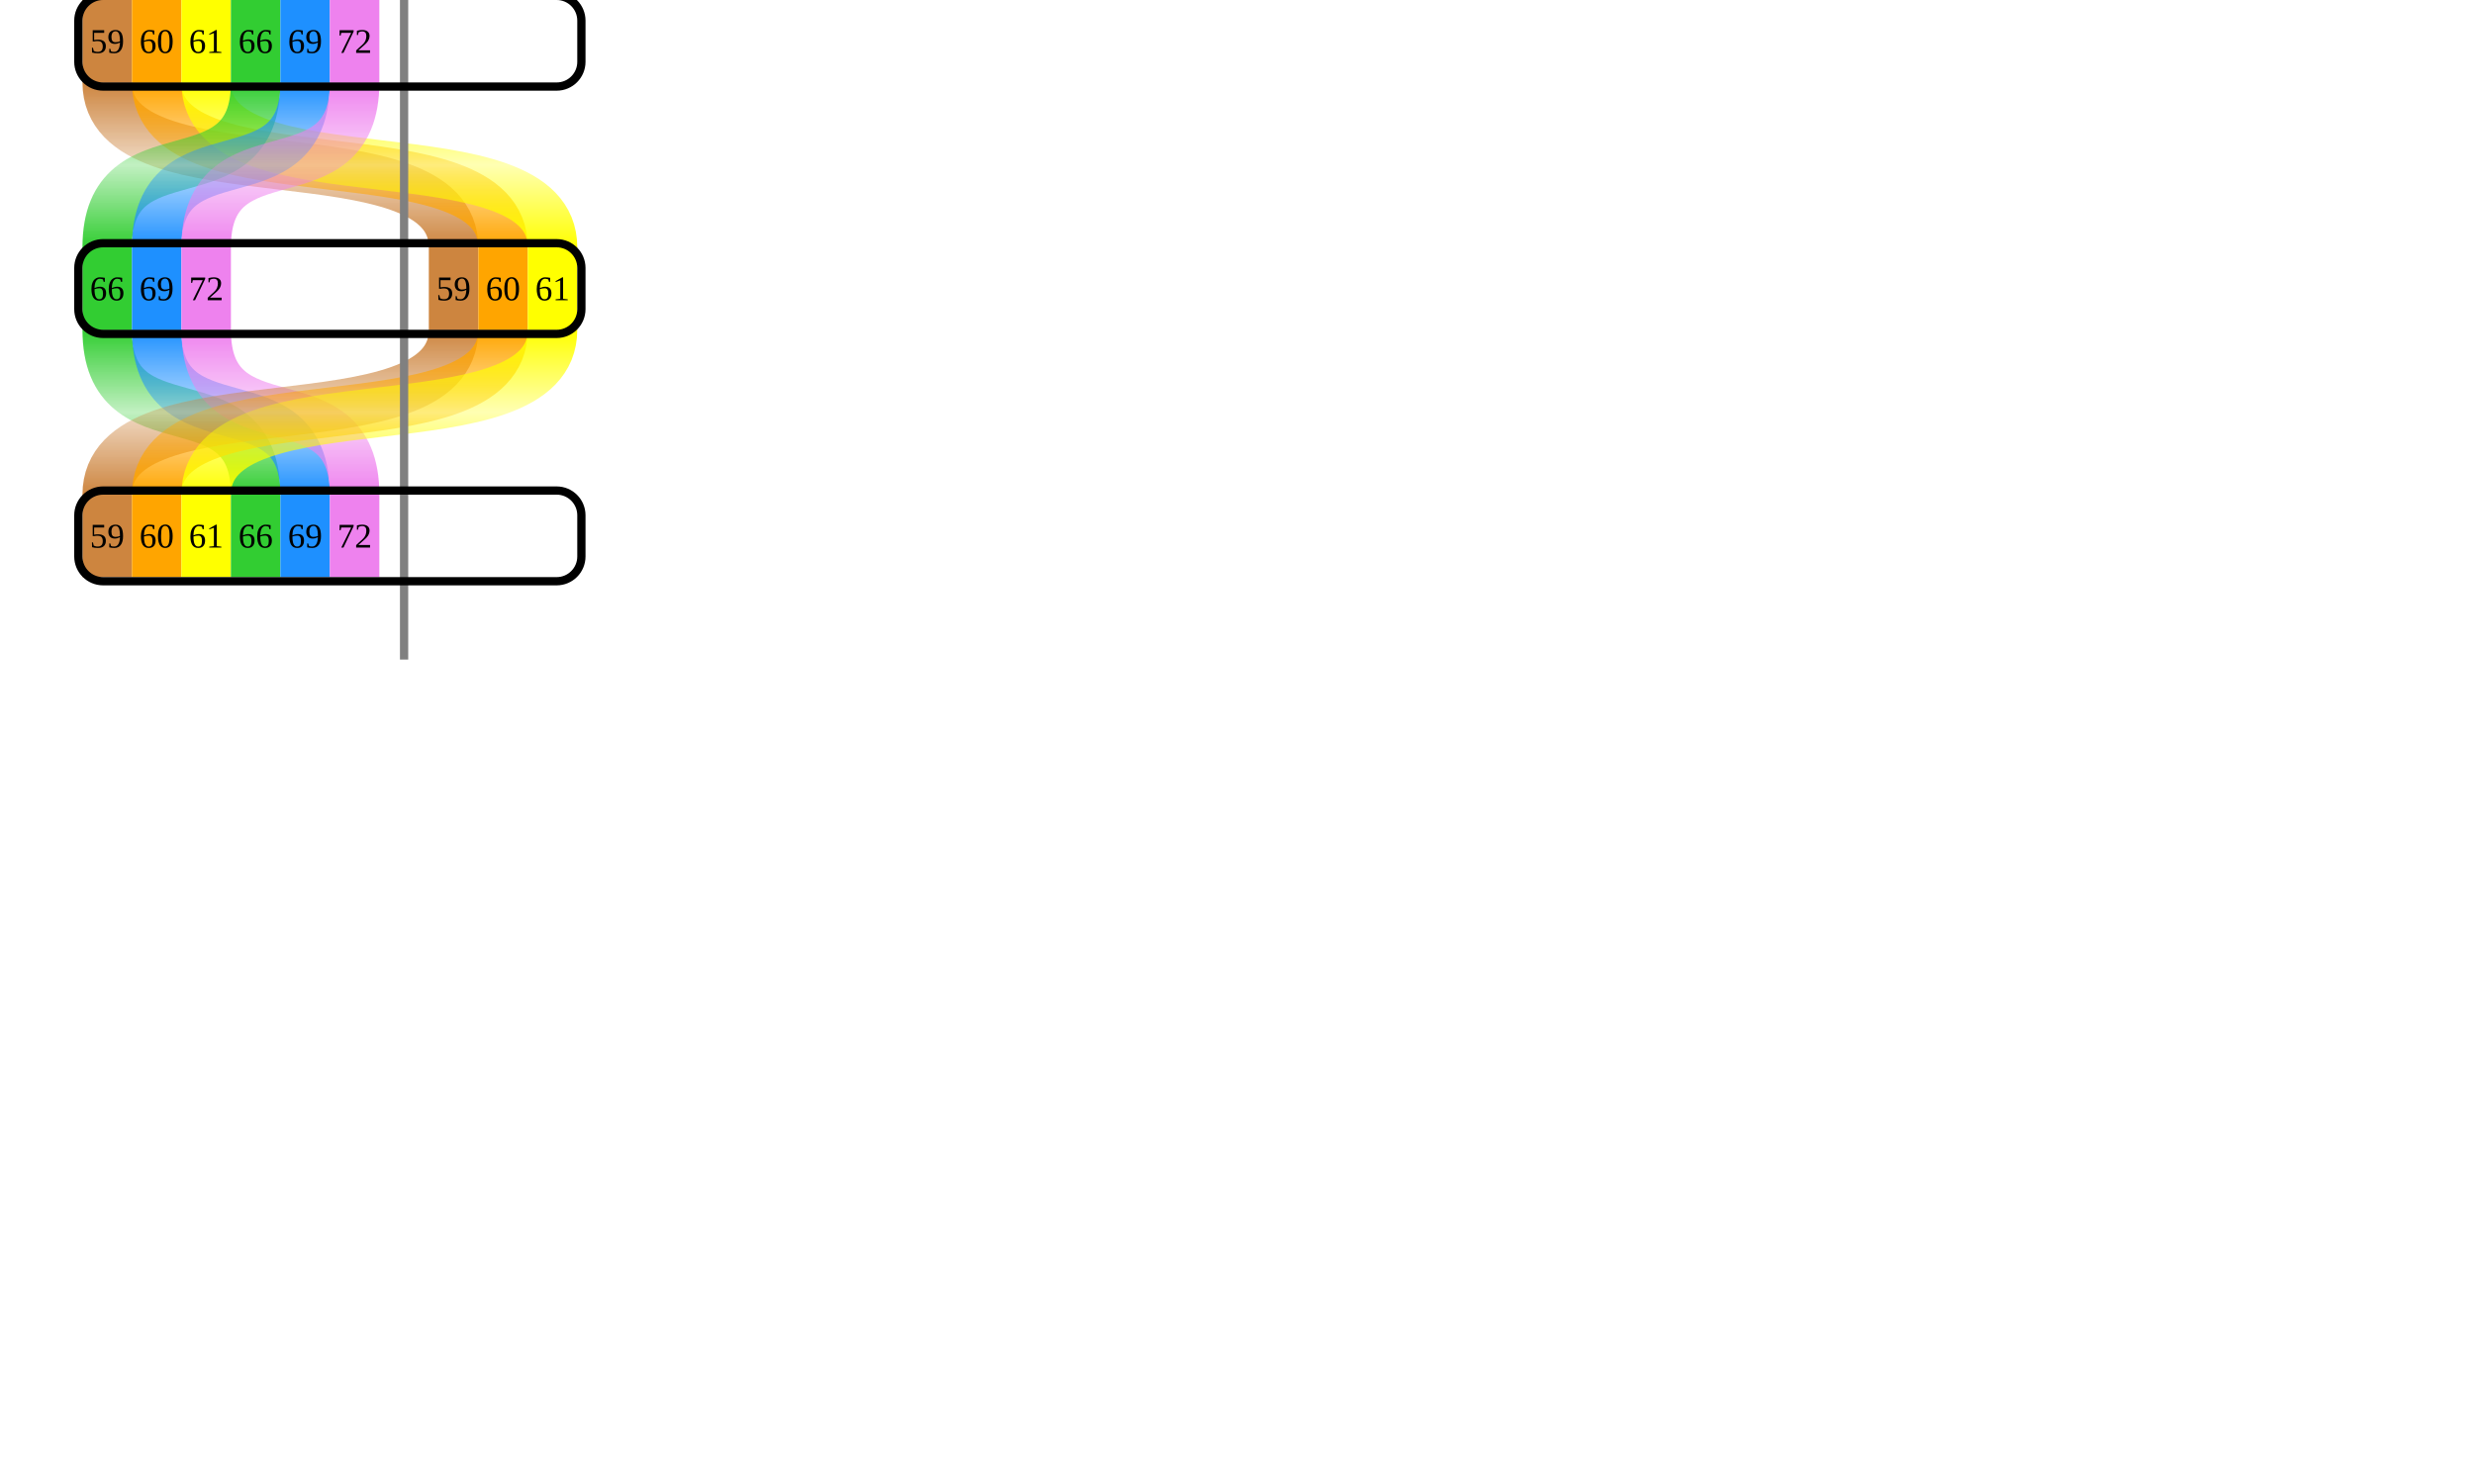
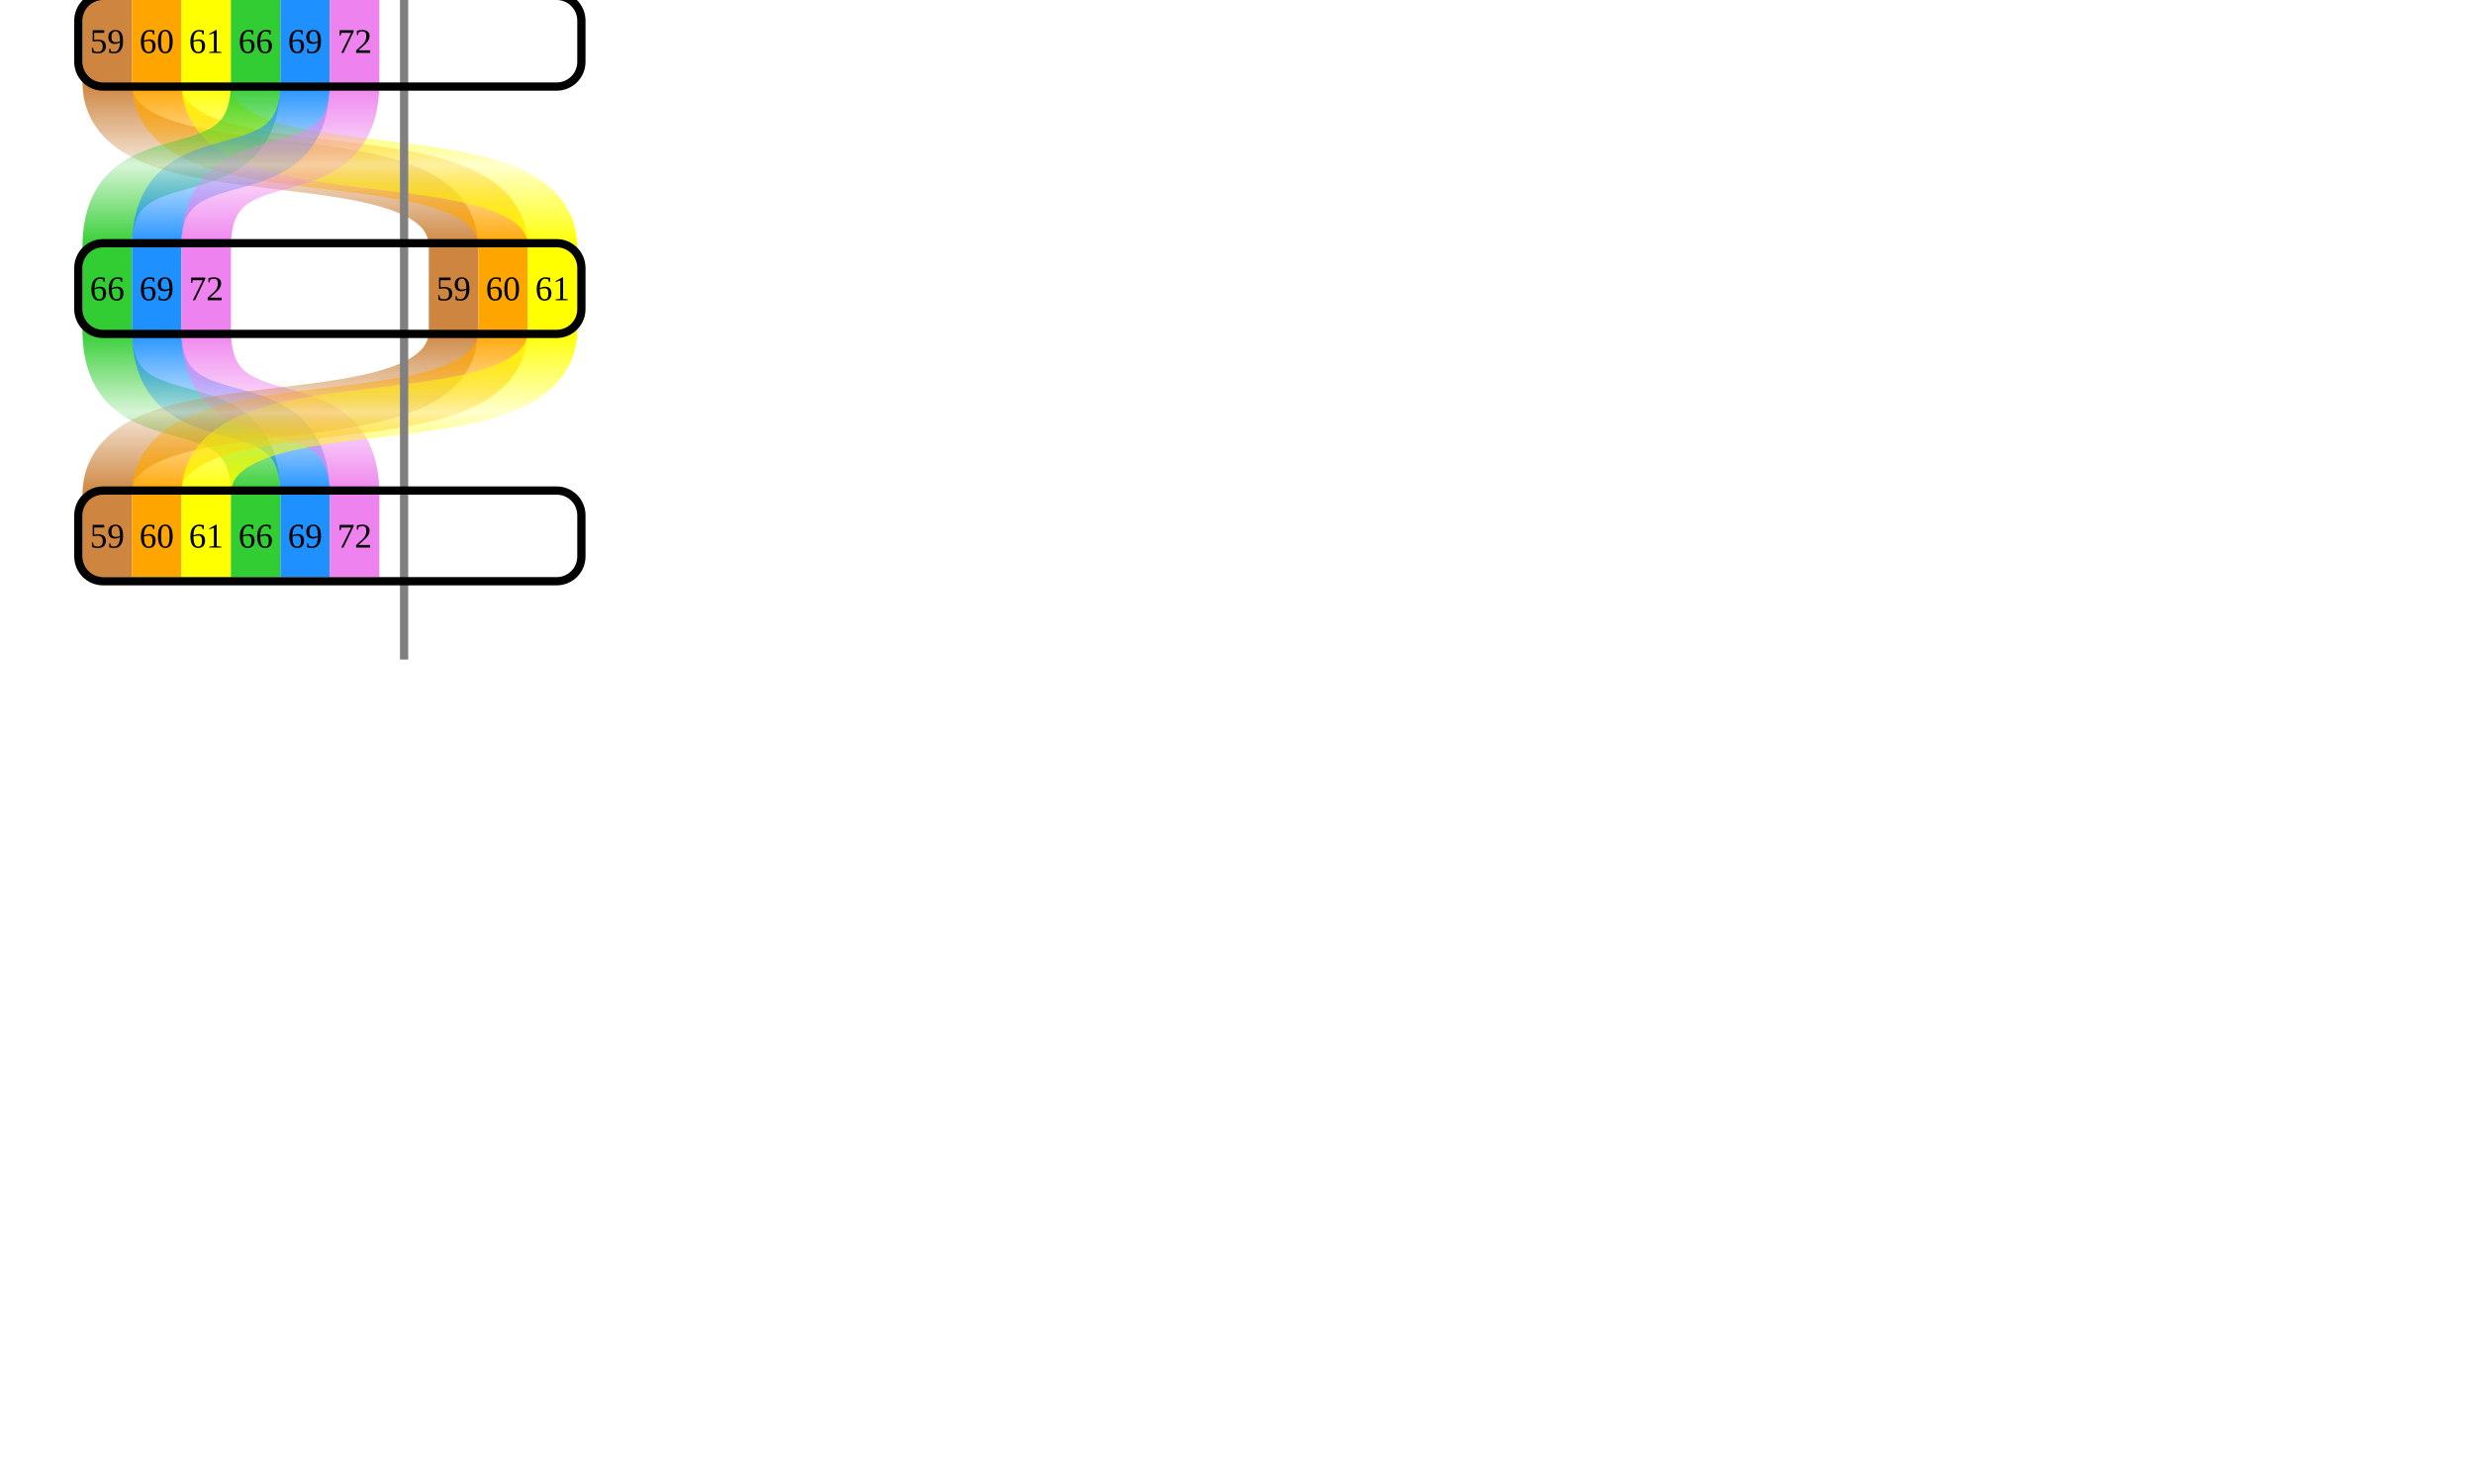
<svg xmlns="http://www.w3.org/2000/svg" viewBox="0 0 300 180">
  <g transform="translate(10)">
    <defs>
      <linearGradient id="dodgerblueGradient" x1="0%" x2="0%" y1="0%" y2="100%">
        <stop offset="0%" stop-color="dodgerblue" stop-opacity="1" />
-         <stop offset="50%" stop-color="dodgerblue" stop-opacity=".3" />
+         <stop offset="50%" stop-color="dodgerblue" stop-opacity=".2" />
        <stop offset="100%" stop-color="dodgerblue" stop-opacity="1" />
      </linearGradient>
      <linearGradient id="yellowGradient" x1="0%" x2="0%" y1="0%" y2="100%">
        <stop offset="0%" stop-color="yellow" stop-opacity="1" />
-         <stop offset="50%" stop-color="yellow" stop-opacity=".3" />
+         <stop offset="50%" stop-color="yellow" stop-opacity=".2" />
        <stop offset="100%" stop-color="yellow" stop-opacity="1" />
      </linearGradient>
      <linearGradient id="violetGradient" x1="0%" x2="0%" y1="0%" y2="100%">
        <stop offset="0%" stop-color="violet" stop-opacity="1" />
-         <stop offset="50%" stop-color="violet" stop-opacity=".3" />
+         <stop offset="50%" stop-color="violet" stop-opacity=".2" />
        <stop offset="100%" stop-color="violet" stop-opacity="1" />
      </linearGradient>
      <linearGradient id="orangeGradient" x1="0%" x2="0%" y1="0%" y2="100%">
        <stop offset="0%" stop-color="orange" stop-opacity="1" />
-         <stop offset="50%" stop-color="orange" stop-opacity=".3" />
+         <stop offset="50%" stop-color="orange" stop-opacity=".2" />
        <stop offset="100%" stop-color="orange" stop-opacity="1" />
      </linearGradient>
      <linearGradient id="limegreenGradient" x1="0%" x2="0%" y1="0%" y2="100%">
        <stop offset="0%" stop-color="limegreen" stop-opacity="1" />
-         <stop offset="50%" stop-color="limegreen" stop-opacity=".3" />
+         <stop offset="50%" stop-color="limegreen" stop-opacity=".2" />
        <stop offset="100%" stop-color="limegreen" stop-opacity="1" />
      </linearGradient>
      <linearGradient id="peruGradient" x1="0%" x2="0%" y1="0%" y2="100%">
        <stop offset="0%" stop-color="peru" stop-opacity="1" />
-         <stop offset="50%" stop-color="peru" stop-opacity=".3" />
+         <stop offset="50%" stop-color="peru" stop-opacity=".2" />
        <stop offset="100%" stop-color="peru" stop-opacity="1" />
      </linearGradient>
    </defs>
    <g transform="translate(0, 0.0)">
      <rect x="0.0" y="0" width="6.0" height="10.0" fill="peru" />
      <text x="3.0" y="5.0" text-anchor="middle" dominant-baseline="central" font-size="4.2">59</text>
      <rect x="6.0" y="0" width="6.0" height="10.0" fill="orange" />
      <text x="9.0" y="5.0" text-anchor="middle" dominant-baseline="central" font-size="4.2">60</text>
      <rect x="12.0" y="0" width="6.0" height="10.0" fill="yellow" />
      <text x="15.0" y="5.0" text-anchor="middle" dominant-baseline="central" font-size="4.2">61</text>
      <rect x="18.0" y="0" width="6.0" height="10.0" fill="limegreen" />
      <text x="21.0" y="5.0" text-anchor="middle" dominant-baseline="central" font-size="4.2">66</text>
      <rect x="24.0" y="0" width="6.0" height="10.0" fill="dodgerblue" />
      <text x="27.0" y="5.0" text-anchor="middle" dominant-baseline="central" font-size="4.2">69</text>
      <rect x="30.0" y="0" width="6.0" height="10.0" fill="violet" />
      <text x="33.0" y="5.0" text-anchor="middle" dominant-baseline="central" font-size="4.2">72</text>
    </g>
    <g transform="translate(0, 30.0)">
      <rect x="0.0" y="0" width="6.0" height="10.0" fill="limegreen" />
      <text x="3.0" y="5.0" text-anchor="middle" dominant-baseline="central" font-size="4.2">66</text>
      <rect x="6.0" y="0" width="6.0" height="10.0" fill="dodgerblue" />
      <text x="9.0" y="5.0" text-anchor="middle" dominant-baseline="central" font-size="4.2">69</text>
      <rect x="12.0" y="0" width="6.0" height="10.0" fill="violet" />
      <text x="15.0" y="5.0" text-anchor="middle" dominant-baseline="central" font-size="4.2">72</text>
      <rect x="42.0" y="0" width="6.0" height="10.0" fill="peru" />
      <text x="45.0" y="5.0" text-anchor="middle" dominant-baseline="central" font-size="4.2">59</text>
      <rect x="48.0" y="0" width="6.0" height="10.0" fill="orange" />
      <text x="51.0" y="5.0" text-anchor="middle" dominant-baseline="central" font-size="4.2">60</text>
      <rect x="54.0" y="0" width="6.0" height="10.0" fill="yellow" />
      <text x="57.0" y="5.0" text-anchor="middle" dominant-baseline="central" font-size="4.2">61</text>
    </g>
    <g transform="translate(0, 60.0)">
      <rect x="0.0" y="0" width="6.0" height="10.0" fill="peru" />
      <text x="3.0" y="5.0" text-anchor="middle" dominant-baseline="central" font-size="4.2">59</text>
      <rect x="6.0" y="0" width="6.0" height="10.0" fill="orange" />
      <text x="9.0" y="5.0" text-anchor="middle" dominant-baseline="central" font-size="4.2">60</text>
      <rect x="12.0" y="0" width="6.0" height="10.0" fill="yellow" />
      <text x="15.0" y="5.0" text-anchor="middle" dominant-baseline="central" font-size="4.2">61</text>
      <rect x="18.0" y="0" width="6.0" height="10.0" fill="limegreen" />
      <text x="21.0" y="5.0" text-anchor="middle" dominant-baseline="central" font-size="4.2">66</text>
      <rect x="24.0" y="0" width="6.0" height="10.0" fill="dodgerblue" />
      <text x="27.0" y="5.0" text-anchor="middle" dominant-baseline="central" font-size="4.2">69</text>
      <rect x="30.0" y="0" width="6.0" height="10.0" fill="violet" />
      <text x="33.0" y="5.0" text-anchor="middle" dominant-baseline="central" font-size="4.2">72</text>
    </g>
    <g transform="translate(0, 30.0)">
      <path d="M 3.0,-20.0 C 3.0,-5.0 45.0, -15.0 45.0,0" stroke="url(#peruGradient)" fill="none" stroke-width="6.0" />
      <path d="M 9.0,-20.0 C 9.0,-5.0 51.0, -15.0 51.0,0" stroke="url(#orangeGradient)" fill="none" stroke-width="6.0" />
      <path d="M 15.0,-20.0 C 15.0,-5.0 57.0, -15.0 57.0,0" stroke="url(#yellowGradient)" fill="none" stroke-width="6.0" />
      <path d="M 21.0,-20.0 C 21.0,-5.0 3.0, -15.0 3.0,0" stroke="url(#limegreenGradient)" fill="none" stroke-width="6.0" />
      <path d="M 27.0,-20.0 C 27.0,-5.0 9.0, -15.0 9.0,0" stroke="url(#dodgerblueGradient)" fill="none" stroke-width="6.0" />
      <path d="M 33.0,-20.0 C 33.0,-5.0 15.0, -15.0 15.0,0" stroke="url(#violetGradient)" fill="none" stroke-width="6.0" />
    </g>
    <g transform="translate(0, 60.0)">
      <path d="M 3.0,-20.0 C 3.0,-5.0 21.0, -15.0 21.0,0" stroke="url(#limegreenGradient)" fill="none" stroke-width="6.0" />
      <path d="M 9.0,-20.0 C 9.0,-5.0 27.0, -15.0 27.0,0" stroke="url(#dodgerblueGradient)" fill="none" stroke-width="6.0" />
      <path d="M 15.0,-20.0 C 15.0,-5.0 33.0, -15.0 33.0,0" stroke="url(#violetGradient)" fill="none" stroke-width="6.0" />
      <path d="M 45.0,-20.0 C 45.0,-5.0 3.0, -15.0 3.0,0" stroke="url(#peruGradient)" fill="none" stroke-width="6.0" />
      <path d="M 51.0,-20.0 C 51.0,-5.0 9.0, -15.0 9.0,0" stroke="url(#orangeGradient)" fill="none" stroke-width="6.0" />
      <path d="M 57.0,-20.0 C 57.0,-5.0 15.0, -15.0 15.0,0" stroke="url(#yellowGradient)" fill="none" stroke-width="6.0" />
    </g>
    <line transform="translate(0, -10.0)" x1="39.0" y1="0" x2="39.0" y2="90.0" stroke="gray" />
    <rect transform="translate(0, 0.0)" x="-.5" y="-.5" width="61.0" height="11.0" stroke="black" stroke-width="1" fill="none" rx="3" />
    <rect transform="translate(0, 30.0)" x="-.5" y="-.5" width="61.0" height="11.0" stroke="black" stroke-width="1" fill="none" rx="3" />
    <rect transform="translate(0, 60.0)" x="-.5" y="-.5" width="61.0" height="11.0" stroke="black" stroke-width="1" fill="none" rx="3" />
  </g>
</svg>
